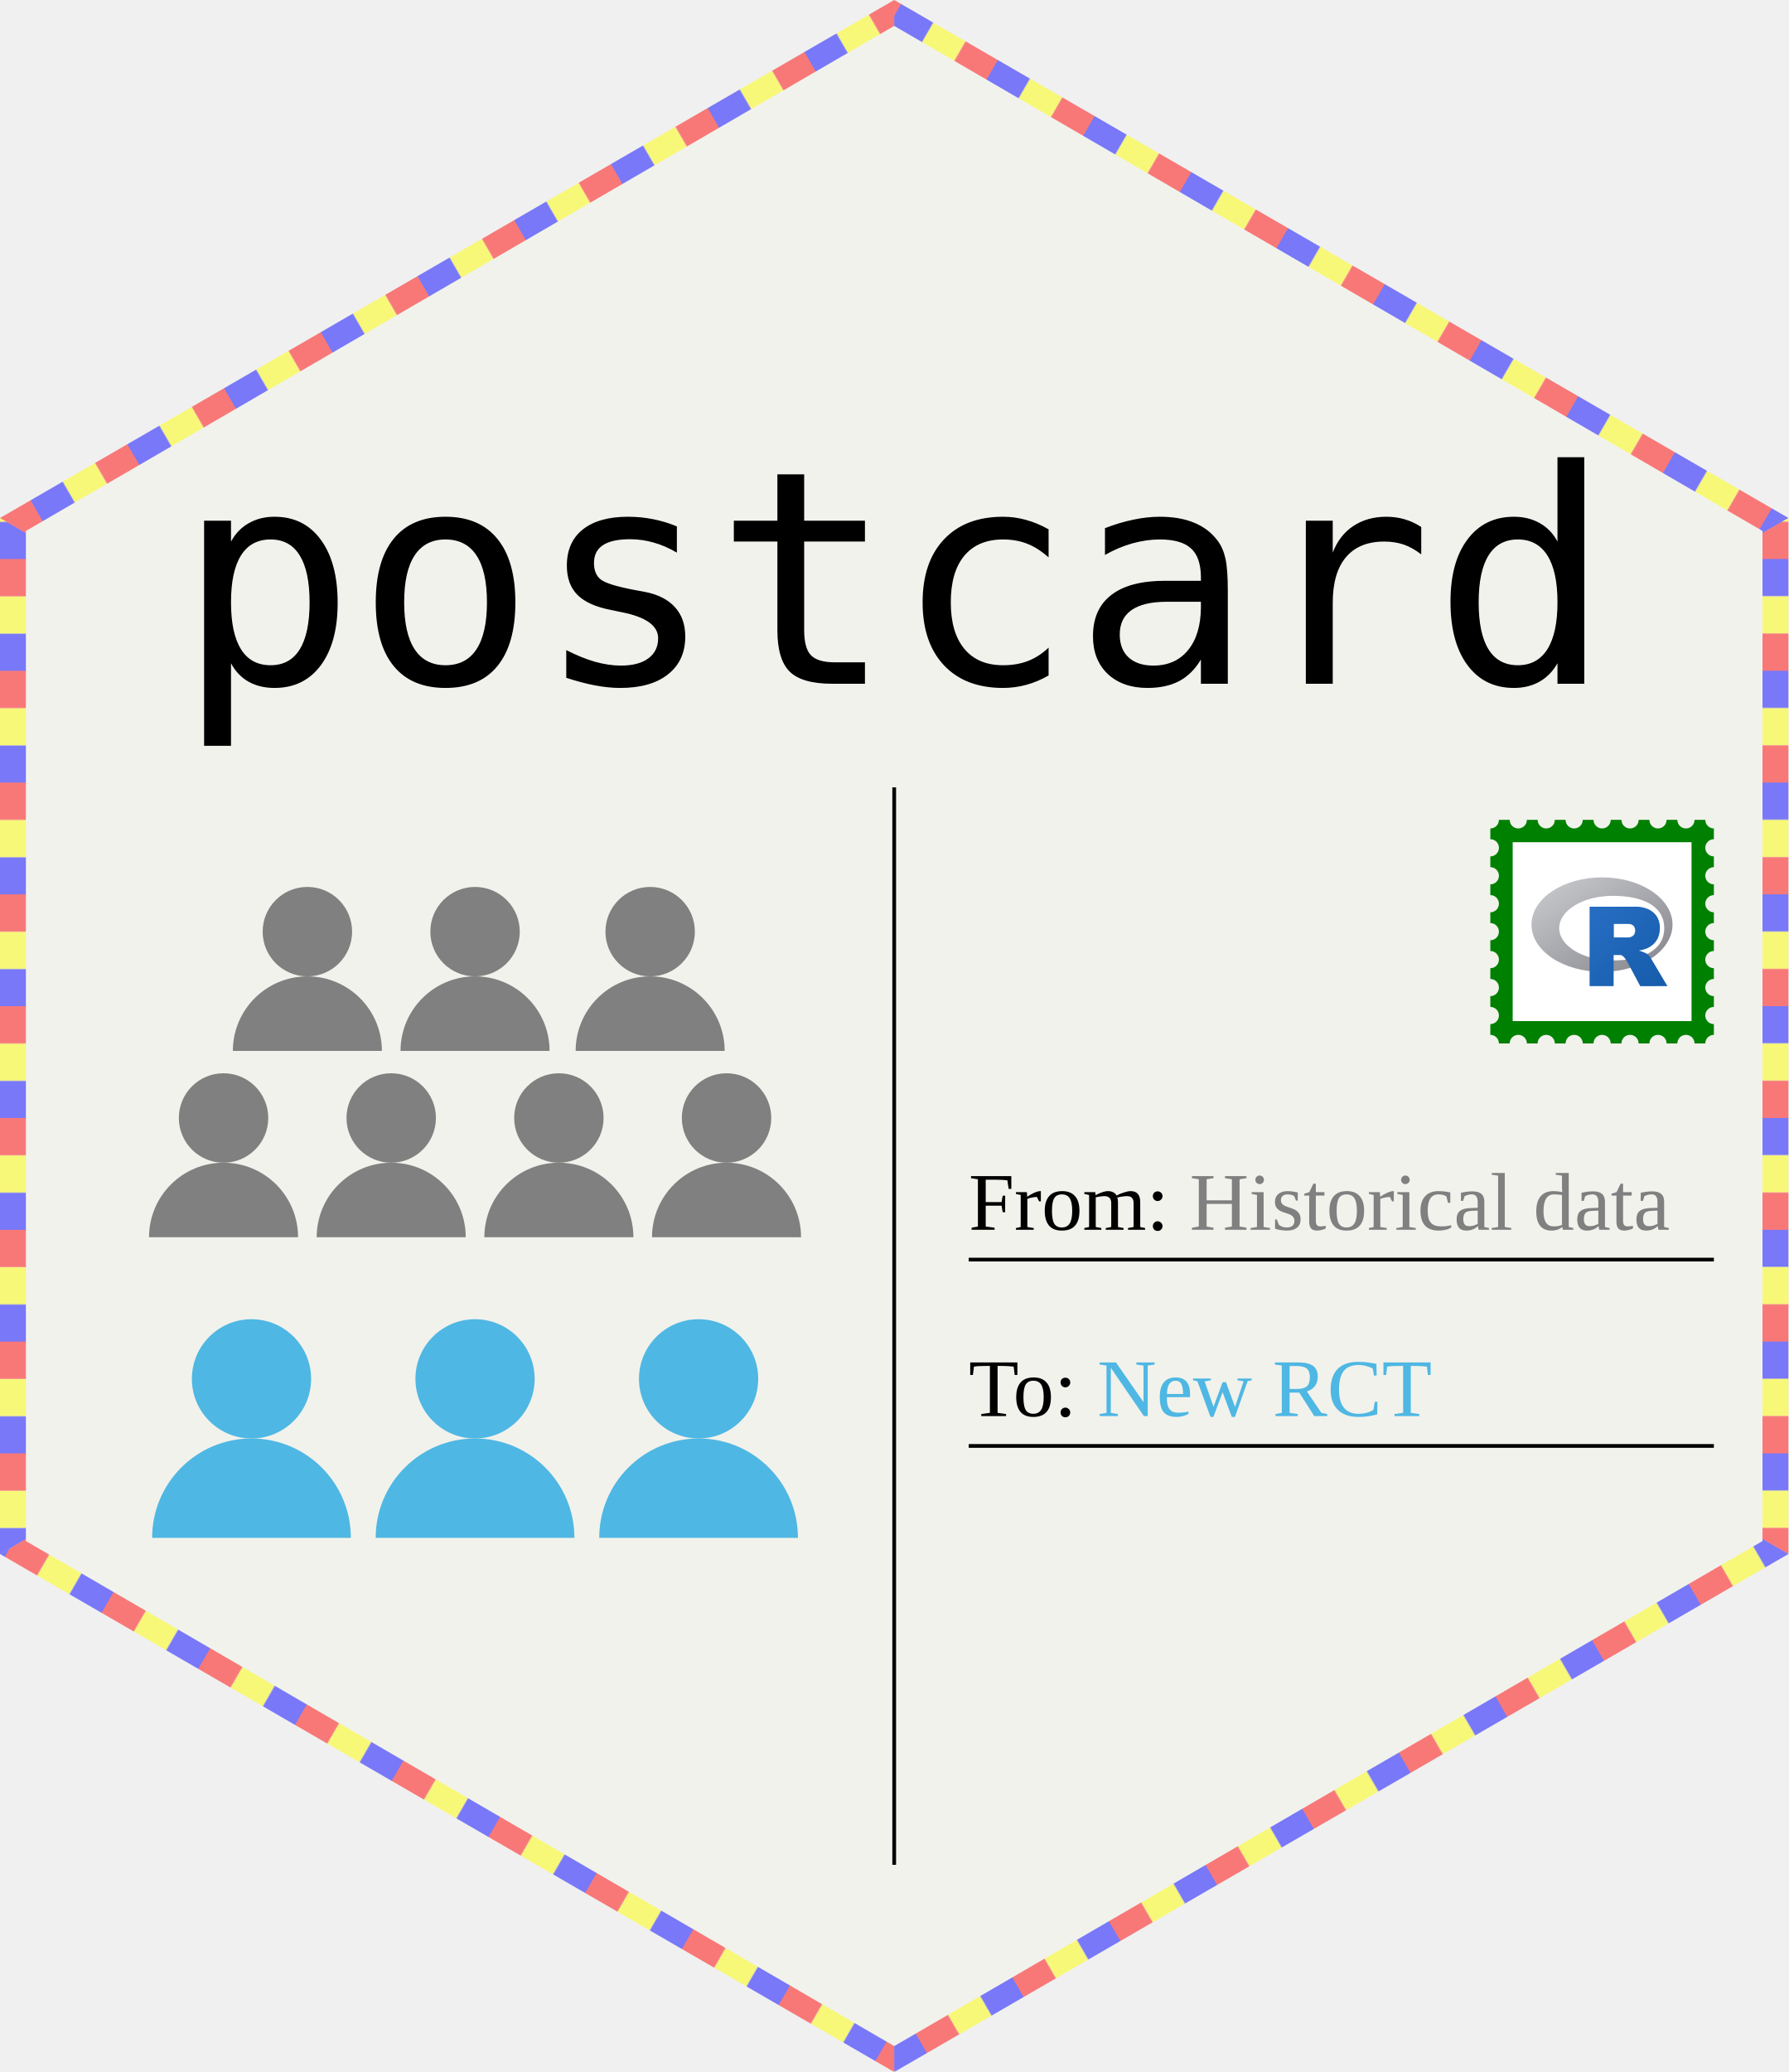
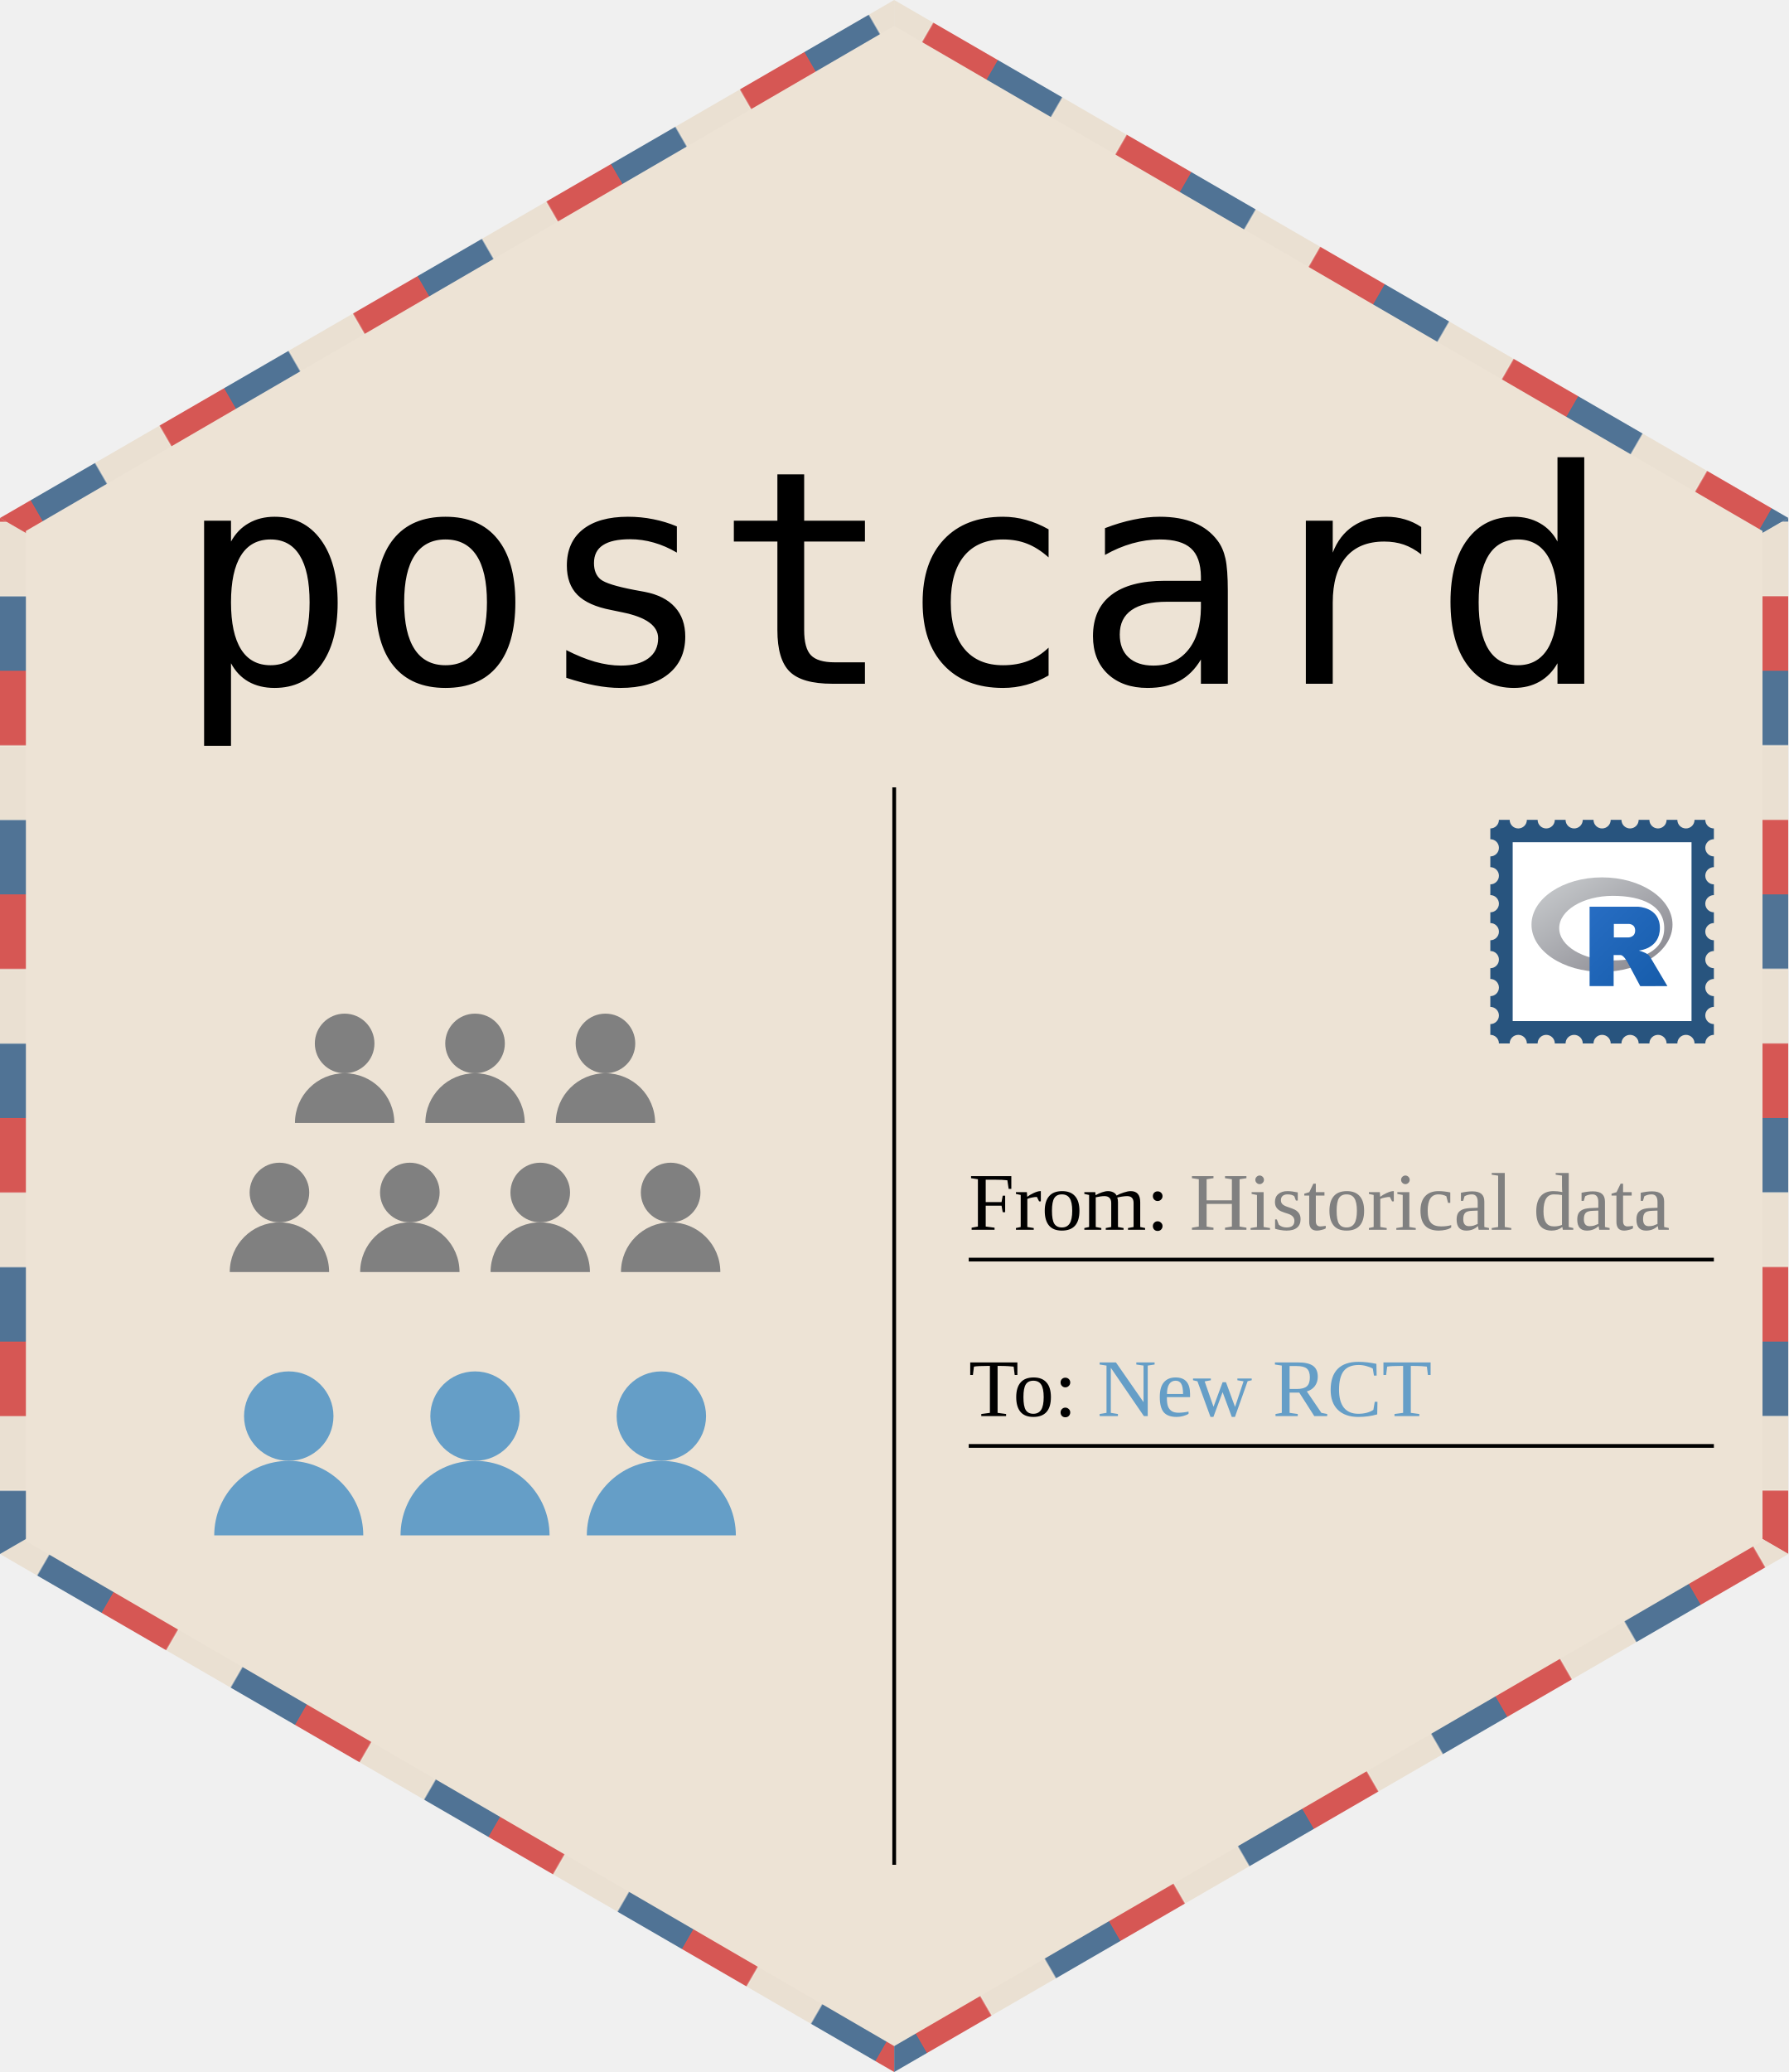
<svg xmlns="http://www.w3.org/2000/svg" version="1.1" width="240" height="278">
-   <defs>
-     <pattern id="stripes30" patternUnits="userSpaceOnUse" width="15" height="200" patternTransform="rotate(30)">
-       <rect x="0" width="5" height="200" fill="blue" />
-       <rect x="5" width="5" height="200" fill="yellow" />
-       <rect x="10" width="5" height="200" fill="red" />
-     </pattern>
-     <pattern id="stripes90" patternUnits="userSpaceOnUse" width="15" height="200" patternTransform="rotate(90)">
-       <rect x="0" width="5" height="200" fill="blue" />
-       <rect x="5" width="5" height="200" fill="yellow" />
-       <rect x="10" width="5" height="200" fill="red" />
-     </pattern>
-     <pattern id="stripes150" patternUnits="userSpaceOnUse" width="15" height="200" patternTransform="rotate(150)">
-       <rect x="0" width="5" height="200" fill="blue" />
-       <rect x="5" width="5" height="200" fill="yellow" />
-       <rect x="10" width="5" height="200" fill="red" />
-     </pattern>
-     <pattern id="stripes210" patternUnits="userSpaceOnUse" width="15" height="200" patternTransform="rotate(210)">
-       <rect x="0" width="5" height="200" fill="blue" />
-       <rect x="5" width="5" height="200" fill="yellow" />
-       <rect x="10" width="5" height="200" fill="red" />
-     </pattern>
-     <pattern id="stripes270" patternUnits="userSpaceOnUse" width="15" height="200" patternTransform="rotate(270)">
-       <rect x="0" width="5" height="200" fill="blue" />
-       <rect x="5" width="5" height="200" fill="yellow" />
-       <rect x="10" width="5" height="200" fill="red" />
-     </pattern>
-     <pattern id="stripes330" patternUnits="userSpaceOnUse" width="15" height="200" patternTransform="rotate(330)">
-       <rect x="0" width="5" height="200" fill="blue" />
-       <rect x="5" width="5" height="200" fill="yellow" />
-       <rect x="10" width="5" height="200" fill="red" />
-     </pattern>
-   </defs>
-   <polygon points="120,0 240,69.5 120,139" fill="url(#stripes30)" opacity="0.5" />
-   <polygon points="240,69.5 240,208.5 120,139" fill="url(#stripes90)" opacity="0.5" />
-   <polygon points="240,208.5 120,278 120,139" fill="url(#stripes150)" opacity="0.5" />
-   <polygon points="120,278 0,208.5 120,139" fill="url(#stripes210)" opacity="0.5" />
-   <polygon points="0,208.5 0,69.5 120,139" fill="url(#stripes270)" opacity="0.5" />
-   <polygon points="0,69.5 120,0 120,139" fill="url(#stripes330)" opacity="0.5" />
-   <polygon points="120,3.475 236.525,71.237 236.525,206.762 120,274.525 3.475,206.762 3.475,71.237" fill="#f1f2ec" />
-   <line x1="50%" y1="38%" x2="50%" y2="90%" stroke="black" stroke-width="0.5" />
-   <svg x="200" y="110" height="30" width="30" viewBox="0 0 104 104">
-     <path fill="green" d="M 4 0 L 9 0 A 4 4 0 0 0 17 0 L 22 0 A 4 4 0 0 0 30 0 L 35 0 A 4 4 0 0 0 43 0 L 48 0 A 4 4 0 0 0 56 0 L 61 0 A 4 4 0 0 0 69 0 L 74 0 A 4 4 0 0 0 82 0 L 87 0 A 4 4 0 0 0 95 0 L 100 0 A 4 4 0 0 0 104 4 L 104 9 A 4 4 0 0 0 104 17 L 104 22 A 4 4 0 0 0 104 30 L 104 35 A 4 4 0 0 0 104 43 L 104 48 A 4 4 0 0 0 104 56 L 104 61 A 4 4 0 0 0 104 69 L 104 74 A 4 4 0 0 0 104 82 L 104 87 A 4 4 0 0 0 104 95 L 104 100 A 4 4 0 0 0 100 104 L 95 104 A 4 4 0 0 0 87 104 L 82 104 A 4 4 0 0 0 74 104 L 69 104 A 4 4 0 0 0 61 104 L 56 104 A 4 4 0 0 0 48 104 L 43 104 A 4 4 0 0 0 35 104 L 30 104 A 4 4 0 0 0 22 104 L 17 104 A 4 4 0 0 0 9 104 L 4 104 A 4 4 0 0 0 0 100 L 0 95 A 4 4 0 0 0 0 87 L 0 82 A 4 4 0 0 0 0 74 L 0 69 A 4 4 0 0 0 0 61 L 0 56 A 4 4 0 0 0 0 48 L 0 43 A 4 4 0 0 0 0 35 L 0 30 A 4 4 0 0 0 0 22 L 0 17 A 4 4 0 0 0 0 9 L 0 4 A 4 4 0 0 0 4 0" />
+   <svg height="278" width="240" viewBox="0 0 240 278">
+     <defs>
+       <pattern id="stripes30" patternUnits="userSpaceOnUse" width="30" height="200" patternTransform="rotate(30)">
+         <rect x="0" width="10" height="200" fill="#28547e" />
+         <rect x="10" width="10" height="200" fill="#e8dcca" />
+         <rect x="20" width="10" height="200" fill="#d0312d" />
+       </pattern>
+       <pattern id="stripes90" patternUnits="userSpaceOnUse" width="30" height="200" patternTransform="rotate(90)">
+         <rect x="0" width="10" height="200" fill="#28547e" />
+         <rect x="10" width="10" height="200" fill="#e8dcca" />
+         <rect x="20" width="10" height="200" fill="#d0312d" />
+       </pattern>
+       <pattern id="stripes150" patternUnits="userSpaceOnUse" width="30" height="200" patternTransform="rotate(150)">
+         <rect x="0" width="10" height="200" fill="#28547e" />
+         <rect x="10" width="10" height="200" fill="#e8dcca" />
+         <rect x="20" width="10" height="200" fill="#d0312d" />
+       </pattern>
+       <pattern id="stripes210" patternUnits="userSpaceOnUse" width="30" height="200" patternTransform="rotate(210)">
+         <rect x="0" width="10" height="200" fill="#28547e" />
+         <rect x="10" width="10" height="200" fill="#e8dcca" />
+         <rect x="20" width="10" height="200" fill="#d0312d" />
+       </pattern>
+       <pattern id="stripes270" patternUnits="userSpaceOnUse" width="30" height="200" patternTransform="rotate(270)">
+         <rect x="0" width="10" height="200" fill="#28547e" />
+         <rect x="10" width="10" height="200" fill="#e8dcca" />
+         <rect x="20" width="10" height="200" fill="#d0312d" />
+       </pattern>
+       <pattern id="stripes330" patternUnits="userSpaceOnUse" width="30" height="200" patternTransform="rotate(330)">
+         <rect x="0" width="10" height="200" fill="#28547e" />
+         <rect x="10" width="10" height="200" fill="#e8dcca" />
+         <rect x="20" width="10" height="200" fill="#d0312d" />
+       </pattern>
+     </defs>
+     <polygon points="120,0 240,69.5 120,139" fill="url(#stripes30)" opacity="0.8" />
+     <polygon points="240,69.5 240,208.5 120,139" fill="url(#stripes90)" opacity="0.8" />
+     <polygon points="240,208.5 120,278 120,139" fill="url(#stripes150)" opacity="0.8" />
+     <polygon points="120,278 0,208.5 120,139" fill="url(#stripes210)" opacity="0.8" />
+     <polygon points="0,208.5 0,69.5 120,139" fill="url(#stripes270)" opacity="0.8" />
+     <polygon points="0,69.5 120,0 120,139" fill="url(#stripes330)" opacity="0.8" />
+     <polygon points="120,3.475 236.525,71.237 236.525,206.762 120,274.525 3.475,206.762 3.475,71.237" fill="#ede3d5" />
+     <line x1="50%" y1="38%" x2="50%" y2="90%" stroke="black" stroke-width="0.5" />
+     <svg x="200" y="110" height="30" width="30" viewBox="0 0 104 104">
+       <path fill="#28547e" d="M 4 0 L 9 0 A 4 4 0 0 0 17 0 L 22 0 A 4 4 0 0 0 30 0 L 35 0 A 4 4 0 0 0 43 0 L 48 0 A 4 4 0 0 0 56 0 L 61 0 A 4 4 0 0 0 69 0 L 74 0 A 4 4 0 0 0 82 0 L 87 0 A 4 4 0 0 0 95 0 L 100 0 A 4 4 0 0 0 104 4 L 104 9 A 4 4 0 0 0 104 17 L 104 22 A 4 4 0 0 0 104 30 L 104 35 A 4 4 0 0 0 104 43 L 104 48 A 4 4 0 0 0 104 56 L 104 61 A 4 4 0 0 0 104 69 L 104 74 A 4 4 0 0 0 104 82 L 104 87 A 4 4 0 0 0 104 95 L 104 100 A 4 4 0 0 0 100 104 L 95 104 A 4 4 0 0 0 87 104 L 82 104 A 4 4 0 0 0 74 104 L 69 104 A 4 4 0 0 0 61 104 L 56 104 A 4 4 0 0 0 48 104 L 43 104 A 4 4 0 0 0 35 104 L 30 104 A 4 4 0 0 0 22 104 L 17 104 A 4 4 0 0 0 9 104 L 4 104 A 4 4 0 0 0 0 100 L 0 95 A 4 4 0 0 0 0 87 L 0 82 A 4 4 0 0 0 0 74 L 0 69 A 4 4 0 0 0 0 61 L 0 56 A 4 4 0 0 0 0 48 L 0 43 A 4 4 0 0 0 0 35 L 0 30 A 4 4 0 0 0 0 22 L 0 17 A 4 4 0 0 0 0 9 L 0 4 A 4 4 0 0 0 4 0" />
+     </svg>
+     <rect x="203" y="113" width="24" height="24" fill="white" />
+     <svg preserveAspectRatio="xMidYMid" x="205.5" y="115.5" width="19" height="19" viewBox="0 0 724 561">
+       <defs>
+         <linearGradient id="gradientFill-1" x1="0" x2="1" y1="0" y2="1" gradientUnits="objectBoundingBox" spreadMethod="pad">
+           <stop offset="0" stop-color="rgb(203,206,208)" stop-opacity="1" />
+           <stop offset="1" stop-color="rgb(132,131,139)" stop-opacity="1" />
+         </linearGradient>
+         <linearGradient id="gradientFill-2" x1="0" x2="1" y1="0" y2="1" gradientUnits="objectBoundingBox" spreadMethod="pad">
+           <stop offset="0" stop-color="rgb(39,109,195)" stop-opacity="1" />
+           <stop offset="1" stop-color="rgb(22,92,170)" stop-opacity="1" />
+         </linearGradient>
+       </defs>
+       <path d="M361.453,485.937 C162.329,485.937 0.906,377.828 0.906,244.469 C0.906,111.109 162.329,3.000 361.453,3.000 C560.578,3.000 722.000,111.109 722.000,244.469 C722.000,377.828 560.578,485.937 361.453,485.937 ZM416.641,97.406 C265.289,97.406 142.594,171.314 142.594,262.484 C142.594,353.654 265.289,427.562 416.641,427.562 C567.992,427.562 679.687,377.033 679.687,262.484 C679.687,147.971 567.992,97.406 416.641,97.406 Z" fill="url(#gradientFill-1)" fill-rule="evenodd" />
+       <path d="M550.000,377.000 C550.000,377.000 571.822,383.585 584.500,390.000 C588.899,392.226 596.510,396.668 602.000,402.500 C607.378,408.212 610.000,414.000 610.000,414.000 L696.000,559.000 L557.000,559.062 L492.000,437.000 C492.000,437.000 478.690,414.131 470.500,407.500 C463.668,401.969 460.755,400.000 454.000,400.000 C449.298,400.000 420.974,400.000 420.974,400.000 L421.000,558.974 L298.000,559.026 L298.000,152.938 L545.000,152.938 C545.000,152.938 657.500,154.967 657.500,262.000 C657.500,369.033 550.000,377.000 550.000,377.000 ZM496.500,241.024 L422.037,240.976 L422.000,310.026 L496.500,310.002 C496.500,310.002 531.000,309.895 531.000,274.877 C531.000,239.155 496.500,241.024 496.500,241.024 Z" fill="url(#gradientFill-2)" fill-rule="evenodd" />
+     </svg>
+     <text x="50%" y="33%" font-family="monospace" font-size="40" fill="black" text-anchor="middle">postcard</text>
+     <text x="130" y="165" font-size="11" fill="black">From: <tspan fill="gray">Historical data</tspan>
+     </text>
+     <line x1="130" y1="169" x2="230" y2="169" stroke="black" stroke-width="0.5" />
+     <text x="130" y="190" font-size="11" fill="black">To: <tspan fill="#659ec7">New RCT</tspan>
+     </text>
+     <line x1="130" y1="194" x2="230" y2="194" stroke="black" stroke-width="0.5" />
+     <circle cx="37.5" cy="160" r="4" fill="gray" />
+     <path d="M 30.833 170.667 A 6.667 6.667 0 0 1 44.167 170.667 L 30.833 170.667 Z" fill="gray" />
+     <circle cx="55" cy="160" r="4" fill="gray" />
+     <path d="M 48.333 170.667 A 6.667 6.667 0 0 1 61.667 170.667 L 48.333 170.667 Z" fill="gray" />
+     <circle cx="72.5" cy="160" r="4" fill="gray" />
+     <path d="M 65.833 170.667 A 6.667 6.667 0 0 1 79.167 170.667 L 65.833 170.667 Z" fill="gray" />
+     <circle cx="90" cy="160" r="4" fill="gray" />
+     <path d="M 83.333 170.667 A 6.667 6.667 0 0 1 96.667 170.667 L 83.333 170.667 Z" fill="gray" />
+     <circle cx="46.25" cy="140" r="4" fill="gray" />
+     <path d="M 39.583 150.667 A 6.667 6.667 0 0 1 52.917 150.667 L 39.583 150.667 Z" fill="gray" />
+     <circle cx="63.75" cy="140" r="4" fill="gray" />
+     <path d="M 57.083 150.667 A 6.667 6.667 0 0 1 70.417 150.667 L 57.083 150.667 Z" fill="gray" />
+     <circle cx="81.25" cy="140" r="4" fill="gray" />
+     <path d="M 74.583 150.667 A 6.667 6.667 0 0 1 87.917 150.667 L 74.583 150.667 Z" fill="gray" />
+     <circle cx="38.75" cy="190" r="6" fill="#659ec7" />
+     <path d="M 28.75 206 A 10 10 0 0 1 48.75 206 L 28.75 206 Z" fill="#659ec7" />
+     <circle cx="63.75" cy="190" r="6" fill="#659ec7" />
+     <path d="M 53.75 206 A 10 10 0 0 1 73.75 206 L 53.75 206 Z" fill="#659ec7" />
+     <circle cx="88.75" cy="190" r="6" fill="#659ec7" />
+     <path d="M 78.75 206 A 10 10 0 0 1 98.75 206 L 78.75 206 Z" fill="#659ec7" />
  </svg>
-   <rect x="203" y="113" width="24" height="24" fill="white" />
-   <svg preserveAspectRatio="xMidYMid" x="205.5" y="115.5" width="19" height="19" viewBox="0 0 724 561">
-     <defs>
-       <linearGradient id="gradientFill-1" x1="0" x2="1" y1="0" y2="1" gradientUnits="objectBoundingBox" spreadMethod="pad">
-         <stop offset="0" stop-color="rgb(203,206,208)" stop-opacity="1" />
-         <stop offset="1" stop-color="rgb(132,131,139)" stop-opacity="1" />
-       </linearGradient>
-       <linearGradient id="gradientFill-2" x1="0" x2="1" y1="0" y2="1" gradientUnits="objectBoundingBox" spreadMethod="pad">
-         <stop offset="0" stop-color="rgb(39,109,195)" stop-opacity="1" />
-         <stop offset="1" stop-color="rgb(22,92,170)" stop-opacity="1" />
-       </linearGradient>
-     </defs>
-     <path d="M361.453,485.937 C162.329,485.937 0.906,377.828 0.906,244.469 C0.906,111.109 162.329,3.000 361.453,3.000 C560.578,3.000 722.000,111.109 722.000,244.469 C722.000,377.828 560.578,485.937 361.453,485.937 ZM416.641,97.406 C265.289,97.406 142.594,171.314 142.594,262.484 C142.594,353.654 265.289,427.562 416.641,427.562 C567.992,427.562 679.687,377.033 679.687,262.484 C679.687,147.971 567.992,97.406 416.641,97.406 Z" fill="url(#gradientFill-1)" fill-rule="evenodd" />
-     <path d="M550.000,377.000 C550.000,377.000 571.822,383.585 584.500,390.000 C588.899,392.226 596.510,396.668 602.000,402.500 C607.378,408.212 610.000,414.000 610.000,414.000 L696.000,559.000 L557.000,559.062 L492.000,437.000 C492.000,437.000 478.690,414.131 470.500,407.500 C463.668,401.969 460.755,400.000 454.000,400.000 C449.298,400.000 420.974,400.000 420.974,400.000 L421.000,558.974 L298.000,559.026 L298.000,152.938 L545.000,152.938 C545.000,152.938 657.500,154.967 657.500,262.000 C657.500,369.033 550.000,377.000 550.000,377.000 ZM496.500,241.024 L422.037,240.976 L422.000,310.026 L496.500,310.002 C496.500,310.002 531.000,309.895 531.000,274.877 C531.000,239.155 496.500,241.024 496.500,241.024 Z" fill="url(#gradientFill-2)" fill-rule="evenodd" />
-   </svg>
-   <text x="50%" y="33%" font-family="monospace" font-size="40" fill="black" text-anchor="middle">postcard</text>
-   <text x="130" y="165" font-size="11" fill="black">From: <tspan fill="gray">Historical data</tspan>
-   </text>
-   <line x1="130" y1="169" x2="230" y2="169" stroke="black" stroke-width="0.5" />
-   <text x="130" y="190" font-size="11" fill="black">To: <tspan fill="rgb(79, 183, 227)">New RCT</tspan>
-   </text>
-   <line x1="130" y1="194" x2="230" y2="194" stroke="black" stroke-width="0.5" />
-   <circle cx="30" cy="150" r="6" fill="gray" />
-   <path d="M 20 166 A 10 10 0 0 1 40 166 L 20 166 Z" fill="gray" />
-   <circle cx="52.5" cy="150" r="6" fill="gray" />
-   <path d="M 42.5 166 A 10 10 0 0 1 62.5 166 L 42.5 166 Z" fill="gray" />
-   <circle cx="75" cy="150" r="6" fill="gray" />
-   <path d="M 65 166 A 10 10 0 0 1 85 166 L 65 166 Z" fill="gray" />
-   <circle cx="97.5" cy="150" r="6" fill="gray" />
-   <path d="M 87.5 166 A 10 10 0 0 1 107.5 166 L 87.5 166 Z" fill="gray" />
-   <circle cx="41.25" cy="125" r="6" fill="gray" />
-   <path d="M 31.25 141 A 10 10 0 0 1 51.25 141 L 31.25 141 Z" fill="gray" />
-   <circle cx="63.75" cy="125" r="6" fill="gray" />
-   <path d="M 53.75 141 A 10 10 0 0 1 73.75 141 L 53.75 141 Z" fill="gray" />
-   <circle cx="87.25" cy="125" r="6" fill="gray" />
-   <path d="M 77.25 141 A 10 10 0 0 1 97.25 141 L 77.25 141 Z" fill="gray" />
-   <circle cx="33.75" cy="185" r="8" fill="rgb(79, 183, 227)" />
-   <path d="M 20.417 206.333 A 13.333 13.333 0 0 1 47.083 206.333 L 20.417 206.333 Z" fill="rgb(79, 183, 227)" />
-   <circle cx="63.75" cy="185" r="8" fill="rgb(79, 183, 227)" />
-   <path d="M 50.417 206.333 A 13.333 13.333 0 0 1 77.083 206.333 L 50.417 206.333 Z" fill="rgb(79, 183, 227)" />
-   <circle cx="93.75" cy="185" r="8" fill="rgb(79, 183, 227)" />
-   <path d="M 80.417 206.333 A 13.333 13.333 0 0 1 107.083 206.333 L 80.417 206.333 Z" fill="rgb(79, 183, 227)" />
</svg>
